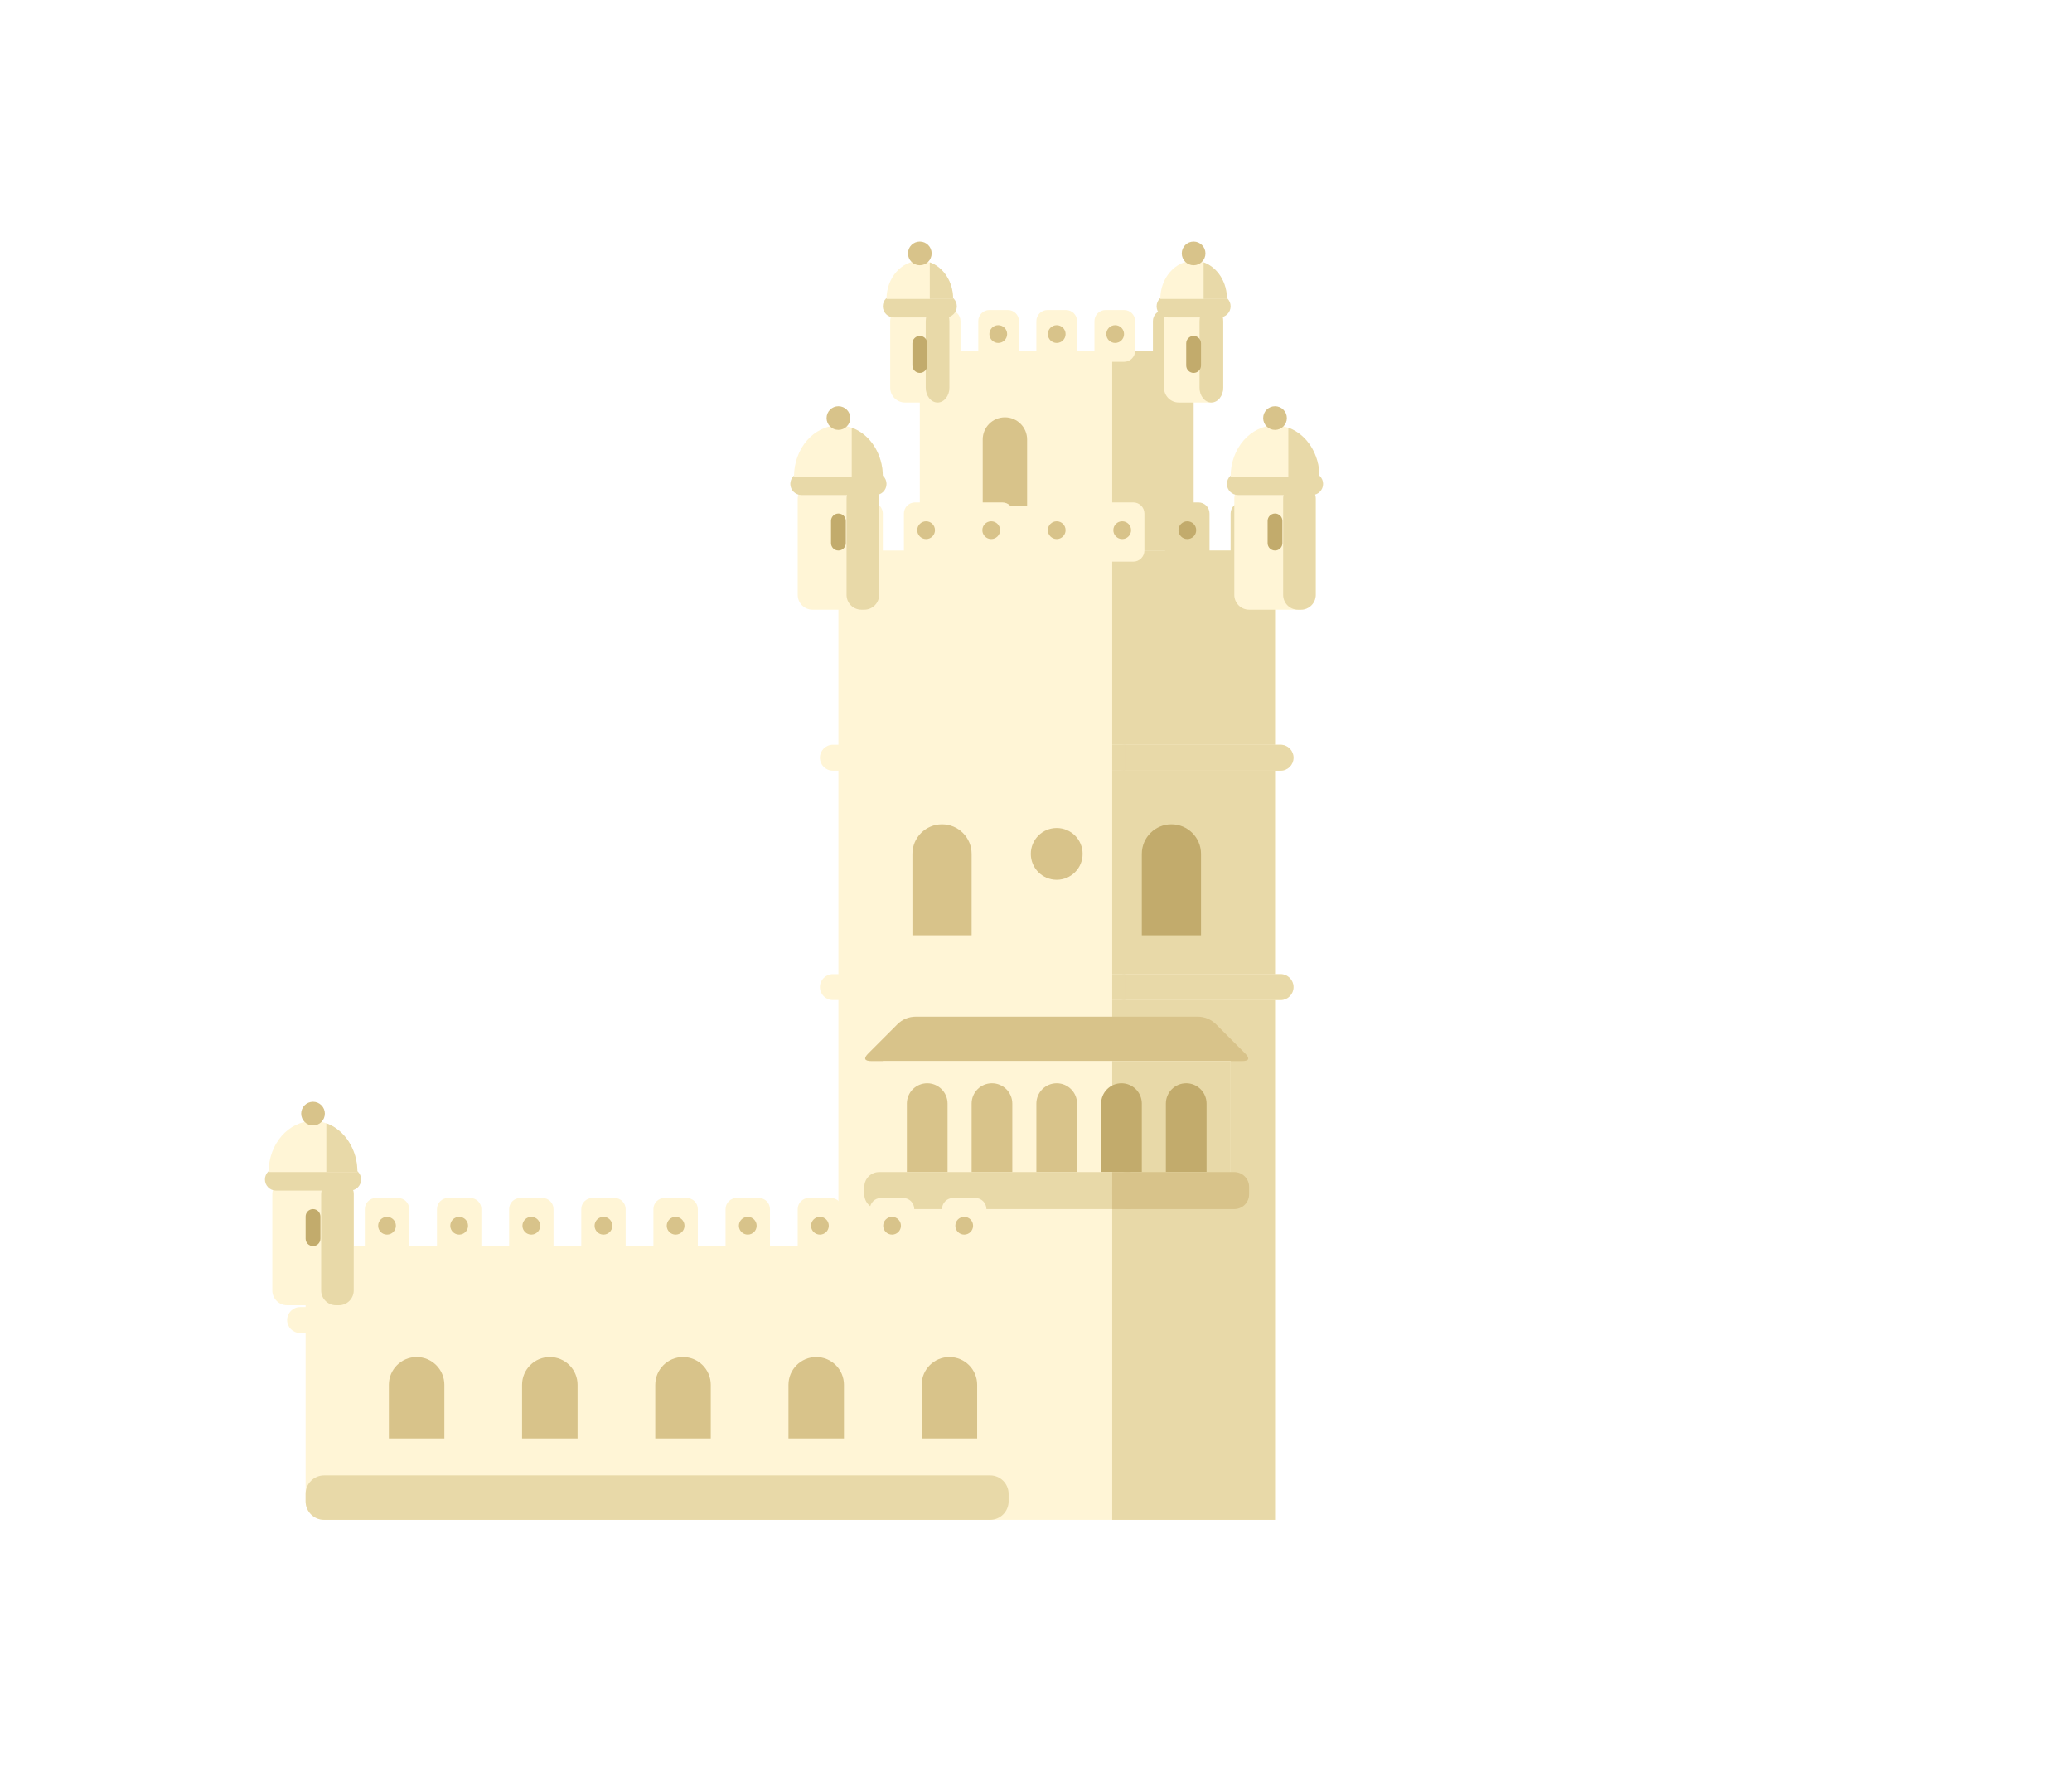
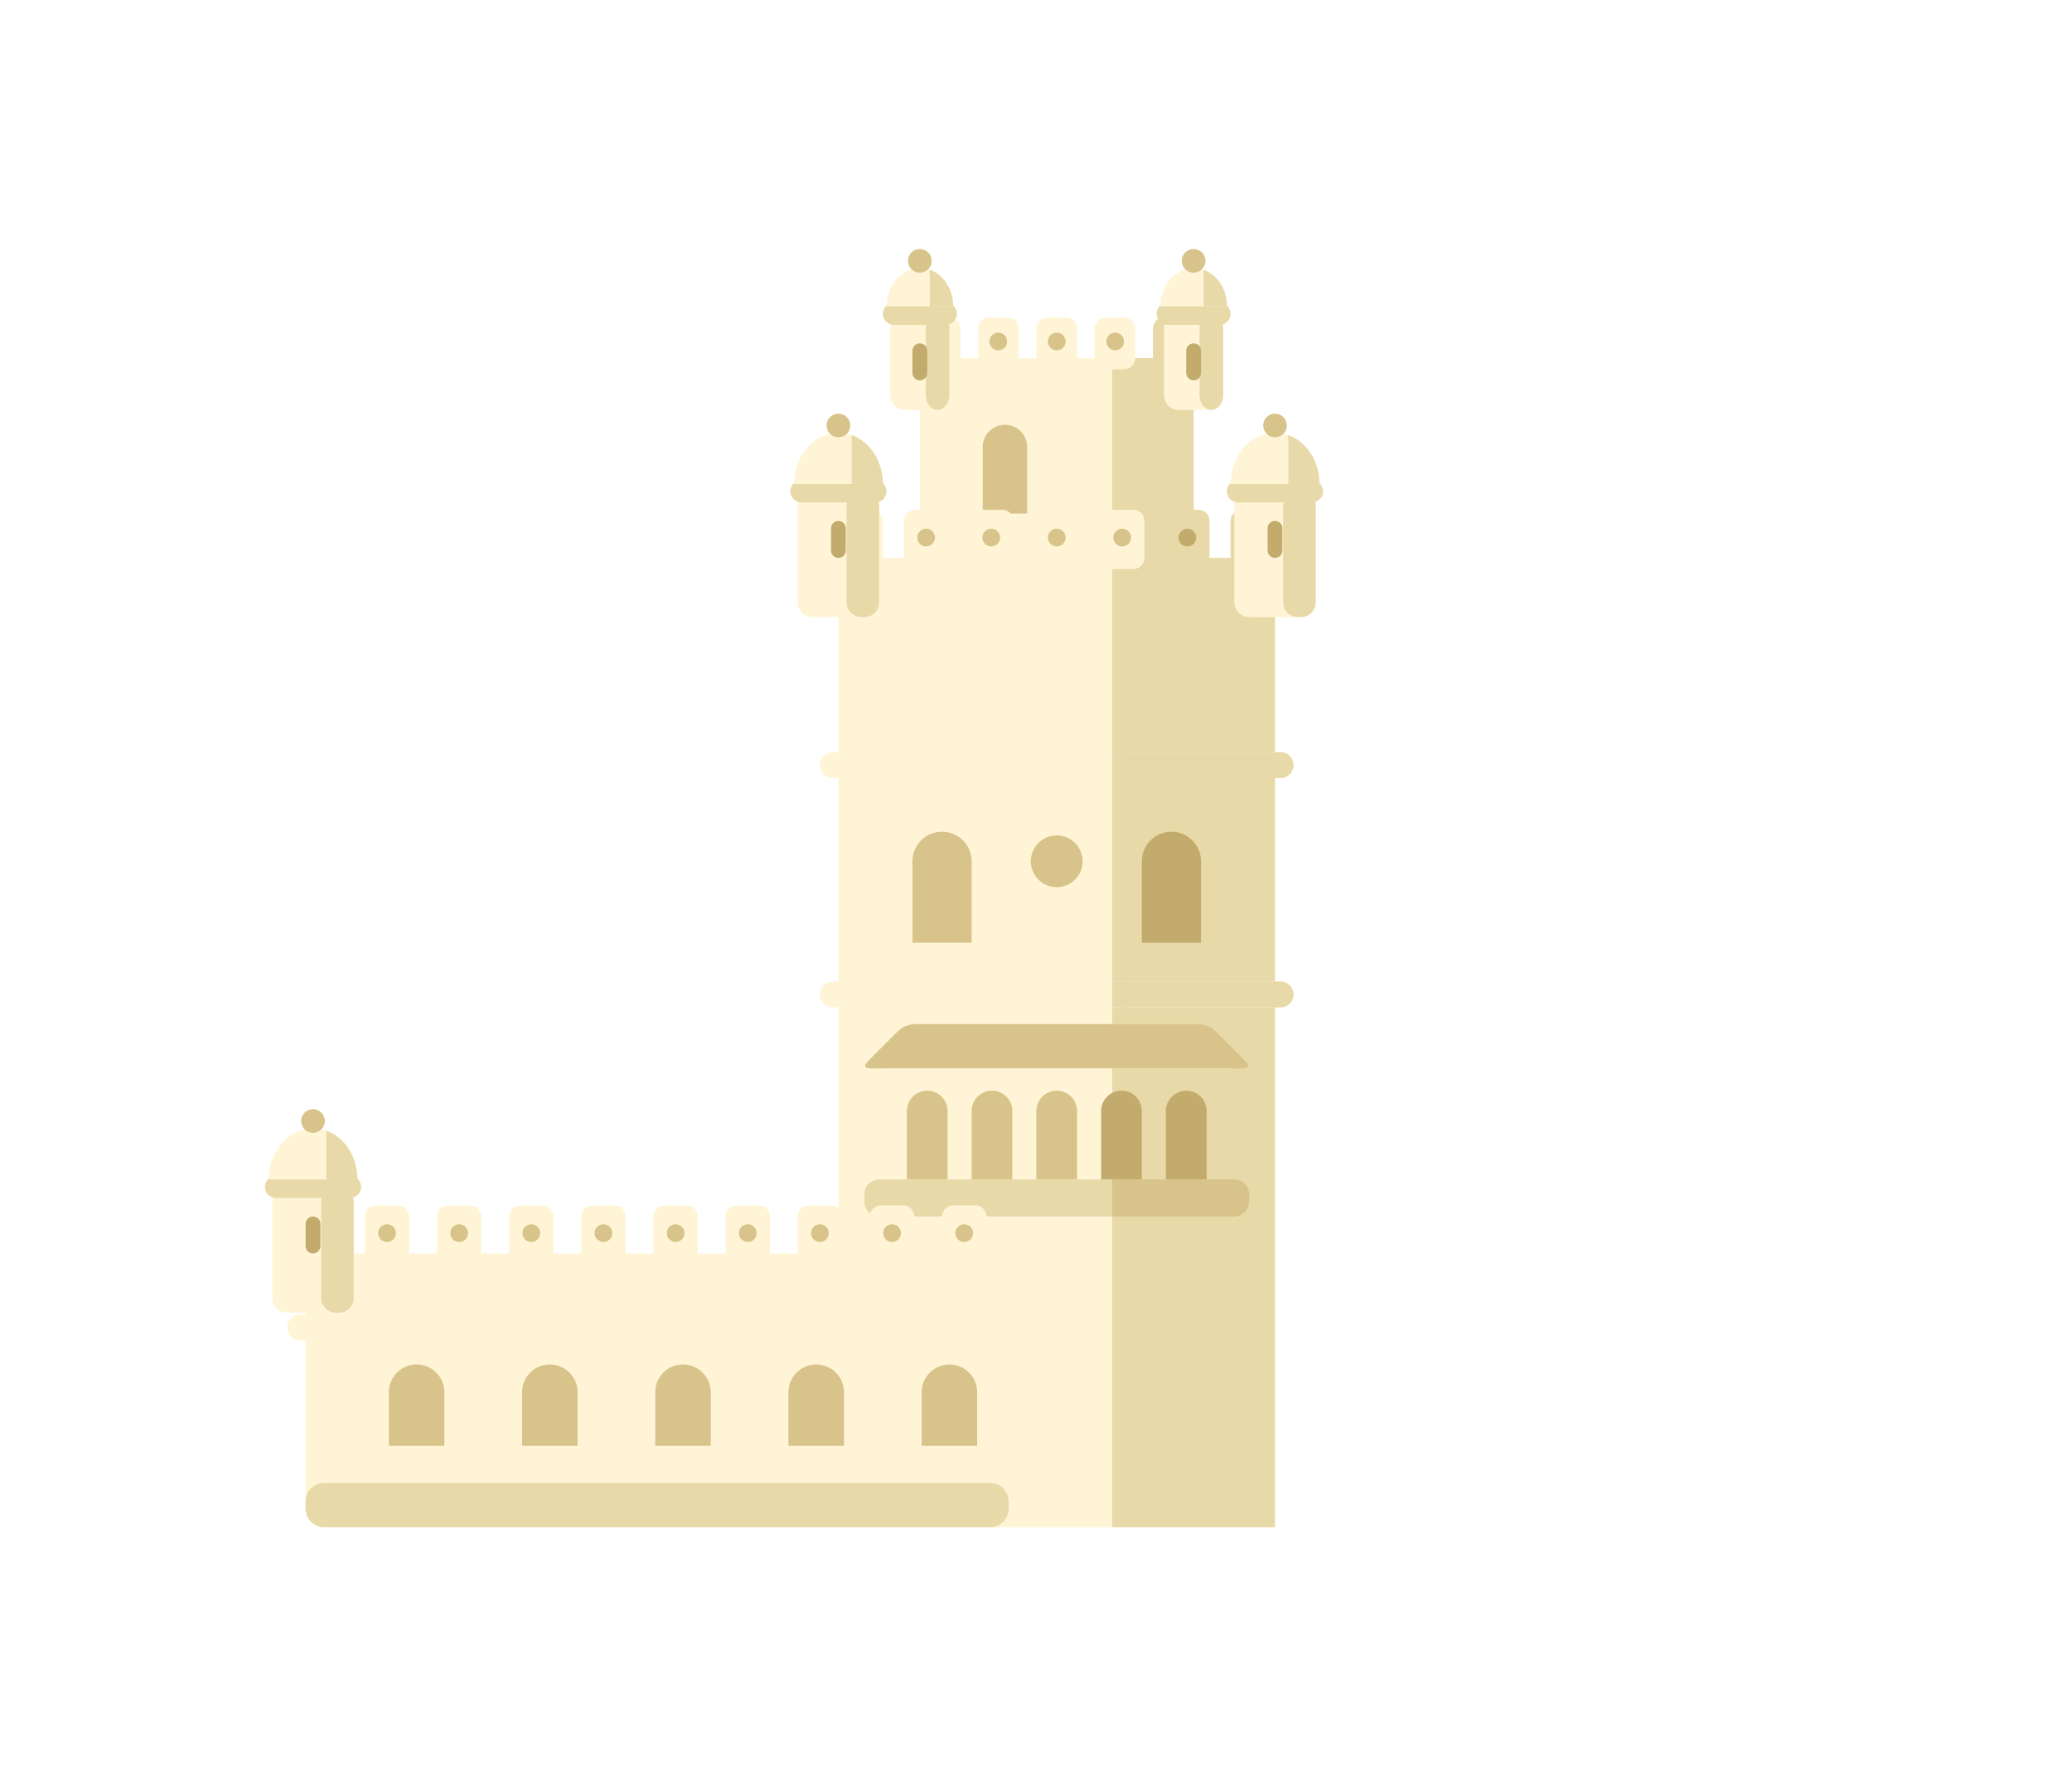
<svg xmlns="http://www.w3.org/2000/svg" viewBox="0 0 560 480" width="560" height="480">
-   <g transform="translate(-17.4 -9.2)">
+   <g transform="translate(-17.4 -7.2)">
    <rect x="266" y="104" width="74" height="58" fill="#FFF5D6" />
    <rect x="318" y="104" width="22" height="58" fill="#E8D9A8" />
    <rect x="266" y="93" width="11" height="14" rx="3" fill="#FFF5D6" />
    <circle cx="271.5" cy="99.5" r="2.4" fill="#D8C38A" />
    <rect x="281.8" y="93" width="11" height="14" rx="3" fill="#FFF5D6" />
    <circle cx="287.2" cy="99.5" r="2.4" fill="#D8C38A" />
    <rect x="297.5" y="93" width="11" height="14" rx="3" fill="#FFF5D6" />
    <circle cx="303" cy="99.5" r="2.4" fill="#D8C38A" />
    <rect x="313.2" y="93" width="11" height="14" rx="3" fill="#FFF5D6" />
    <circle cx="318.8" cy="99.5" r="2.4" fill="#D8C38A" />
    <rect x="329" y="93" width="11" height="14" rx="3" fill="#E8D9A8" />
    <circle cx="334.5" cy="99.5" r="2.4" fill="#C2AB6C" />
    <path d="M283 146V128A6 6 0 0 1 295 128V146Z" fill="#D8C38A" />
    <rect x="258" y="92" width="16" height="26" rx="4" fill="#FFF5D6" />
    <rect x="267.6" y="92" width="6.4" height="26" rx="4" fill="#E8D9A8" />
    <rect x="256" y="89" width="20" height="6" rx="3" fill="#E8D9A8" />
    <rect x="264" y="100" width="4" height="10" rx="2" fill="#C2AB6C" />
    <path d="M257 90A9 10.3 0 0 1 275 90Z" fill="#FFF5D6" />
    <path d="M268.7 80.1A9 10.3 0 0 1 275 90H268.7Z" fill="#E8D9A8" />
    <circle cx="266" cy="77.7" r="3.2" fill="#D8C38A" />
    <rect x="332" y="92" width="16" height="26" rx="4" fill="#FFF5D6" />
    <rect x="341.6" y="92" width="6.4" height="26" rx="4" fill="#E8D9A8" />
    <rect x="330" y="89" width="20" height="6" rx="3" fill="#E8D9A8" />
    <rect x="338" y="100" width="4" height="10" rx="2" fill="#C2AB6C" />
    <path d="M331 90A9 10.3 0 0 1 349 90Z" fill="#FFF5D6" />
    <path d="M342.7 80.1A9 10.3 0 0 1 349 90H342.7Z" fill="#E8D9A8" />
    <circle cx="340" cy="77.7" r="3.2" fill="#D8C38A" />
    <rect x="244" y="158" width="118" height="262" fill="#FFF5D6" />
    <rect x="318" y="158" width="44" height="262" fill="#E8D9A8" />
    <rect x="244" y="145" width="12" height="16" rx="3" fill="#FFF5D6" />
    <circle cx="250" cy="152.5" r="2.4" fill="#D8C38A" />
    <rect x="261.7" y="145" width="12" height="16" rx="3" fill="#FFF5D6" />
    <circle cx="267.7" cy="152.5" r="2.4" fill="#D8C38A" />
    <rect x="279.3" y="145" width="12" height="16" rx="3" fill="#FFF5D6" />
    <circle cx="285.3" cy="152.5" r="2.4" fill="#D8C38A" />
    <rect x="297" y="145" width="12" height="16" rx="3" fill="#FFF5D6" />
    <circle cx="303" cy="152.5" r="2.4" fill="#D8C38A" />
    <rect x="314.7" y="145" width="12" height="16" rx="3" fill="#FFF5D6" />
    <circle cx="320.7" cy="152.5" r="2.4" fill="#D8C38A" />
    <rect x="332.3" y="145" width="12" height="16" rx="3" fill="#E8D9A8" />
    <circle cx="338.3" cy="152.5" r="2.4" fill="#C2AB6C" />
    <rect x="350" y="145" width="12" height="16" rx="3" fill="#E8D9A8" />
    <circle cx="356" cy="152.5" r="2.4" fill="#C2AB6C" />
    <rect x="239" y="210.5" width="128" height="7" rx="3.5" fill="#FFF5D6" />
    <rect x="318" y="210.5" width="49" height="7" rx="3.5" fill="#E8D9A8" />
    <rect x="318" y="210.5" width="3.5" height="7" fill="#E8D9A8" />
    <rect x="239" y="272.5" width="128" height="7" rx="3.5" fill="#FFF5D6" />
    <rect x="318" y="272.5" width="49" height="7" rx="3.5" fill="#E8D9A8" />
    <rect x="318" y="272.5" width="3.5" height="7" fill="#E8D9A8" />
    <path d="M264 262V240A8 8 0 0 1 280 240V262Z" fill="#D8C38A" />
    <path d="M326 262V240A8 8 0 0 1 342 240V262Z" fill="#C2AB6C" />
    <circle cx="303" cy="240" r="7" fill="#D8C38A" />
    <path d="M253 296Q250 296 252.1 293.9L259.9 286.1Q262 284 265 284L341 284Q344 284 346.1 286.1L353.9 293.9Q356 296 353 296Z" fill="#D8C38A" />
    <rect x="256" y="296" width="94" height="36" fill="#FFF5D6" />
    <rect x="318" y="296" width="32" height="36" fill="#E8D9A8" />
    <path d="M262.5 326V307.5A5.5 5.5 0 0 1 273.5 307.5V326Z" fill="#D8C38A" />
    <path d="M280 326V307.5A5.5 5.5 0 0 1 291 307.5V326Z" fill="#D8C38A" />
    <path d="M297.5 326V307.5A5.5 5.5 0 0 1 308.5 307.5V326Z" fill="#D8C38A" />
    <path d="M315 326V307.5A5.5 5.5 0 0 1 326 307.5V326Z" fill="#C2AB6C" />
    <path d="M332.5 326V307.5A5.5 5.5 0 0 1 343.5 307.5V326Z" fill="#C2AB6C" />
    <rect x="251" y="326" width="104" height="10" rx="4" fill="#E8D9A8" />
    <rect x="318" y="326" width="37" height="10" rx="4" fill="#D8C38A" />
    <rect x="318" y="326" width="5" height="10" fill="#D8C38A" />
    <rect x="233" y="140" width="22" height="34" rx="4" fill="#FFF5D6" />
    <rect x="246.2" y="140" width="8.8" height="34" rx="4" fill="#E8D9A8" />
    <rect x="231" y="137" width="26" height="6" rx="3" fill="#E8D9A8" />
    <rect x="242" y="148" width="4" height="10" rx="2" fill="#C2AB6C" />
    <path d="M232 138A12 13.8 0 0 1 256 138Z" fill="#FFF5D6" />
    <path d="M247.6 124.8A12 13.8 0 0 1 256 138H247.6Z" fill="#E8D9A8" />
    <circle cx="244" cy="122.2" r="3.2" fill="#D8C38A" />
    <rect x="351" y="140" width="22" height="34" rx="4" fill="#FFF5D6" />
    <rect x="364.2" y="140" width="8.8" height="34" rx="4" fill="#E8D9A8" />
    <rect x="349" y="137" width="26" height="6" rx="3" fill="#E8D9A8" />
    <rect x="360" y="148" width="4" height="10" rx="2" fill="#C2AB6C" />
    <path d="M350 138A12 13.8 0 0 1 374 138Z" fill="#FFF5D6" />
    <path d="M365.6 124.8A12 13.8 0 0 1 374 138H365.6Z" fill="#E8D9A8" />
    <circle cx="362" cy="122.2" r="3.2" fill="#D8C38A" />
    <rect x="100" y="346" width="190" height="74" rx="5" fill="#FFF5D6" />
    <rect x="100" y="408" width="190" height="12" rx="5" fill="#E8D9A8" />
    <rect x="116" y="333" width="12" height="16" rx="3" fill="#FFF5D6" />
    <circle cx="122" cy="340.5" r="2.4" fill="#D8C38A" />
    <rect x="135.5" y="333" width="12" height="16" rx="3" fill="#FFF5D6" />
    <circle cx="141.5" cy="340.5" r="2.4" fill="#D8C38A" />
    <rect x="155" y="333" width="12" height="16" rx="3" fill="#FFF5D6" />
    <circle cx="161" cy="340.5" r="2.4" fill="#D8C38A" />
    <rect x="174.5" y="333" width="12" height="16" rx="3" fill="#FFF5D6" />
    <circle cx="180.5" cy="340.5" r="2.4" fill="#D8C38A" />
    <rect x="194" y="333" width="12" height="16" rx="3" fill="#FFF5D6" />
    <circle cx="200" cy="340.5" r="2.4" fill="#D8C38A" />
    <rect x="213.5" y="333" width="12" height="16" rx="3" fill="#FFF5D6" />
    <circle cx="219.5" cy="340.5" r="2.4" fill="#D8C38A" />
    <rect x="233" y="333" width="12" height="16" rx="3" fill="#FFF5D6" />
    <circle cx="239" cy="340.5" r="2.4" fill="#D8C38A" />
    <rect x="252.5" y="333" width="12" height="16" rx="3" fill="#FFF5D6" />
    <circle cx="258.5" cy="340.5" r="2.4" fill="#D8C38A" />
    <rect x="272" y="333" width="12" height="16" rx="3" fill="#FFF5D6" />
    <circle cx="278" cy="340.5" r="2.4" fill="#D8C38A" />
    <rect x="95" y="362.5" width="200" height="7" rx="3.5" fill="#FFF5D6" />
    <path d="M122.5 398V383.5A7.5 7.5 0 0 1 137.5 383.5V398Z" fill="#D8C38A" />
    <path d="M158.5 398V383.5A7.5 7.5 0 0 1 173.5 383.5V398Z" fill="#D8C38A" />
    <path d="M194.5 398V383.5A7.5 7.5 0 0 1 209.5 383.5V398Z" fill="#D8C38A" />
    <path d="M230.5 398V383.5A7.5 7.5 0 0 1 245.5 383.5V398Z" fill="#D8C38A" />
    <path d="M266.5 398V383.5A7.5 7.5 0 0 1 281.5 383.5V398Z" fill="#D8C38A" />
    <rect x="91" y="328" width="22" height="34" rx="4" fill="#FFF5D6" />
    <rect x="104.2" y="328" width="8.8" height="34" rx="4" fill="#E8D9A8" />
    <rect x="89" y="325" width="26" height="6" rx="3" fill="#E8D9A8" />
    <rect x="100" y="336" width="4" height="10" rx="2" fill="#C2AB6C" />
    <path d="M90 326A12 13.8 0 0 1 114 326Z" fill="#FFF5D6" />
    <path d="M105.6 312.8A12 13.8 0 0 1 114 326H105.6Z" fill="#E8D9A8" />
    <circle cx="102" cy="310.2" r="3.2" fill="#D8C38A" />
  </g>
</svg>
